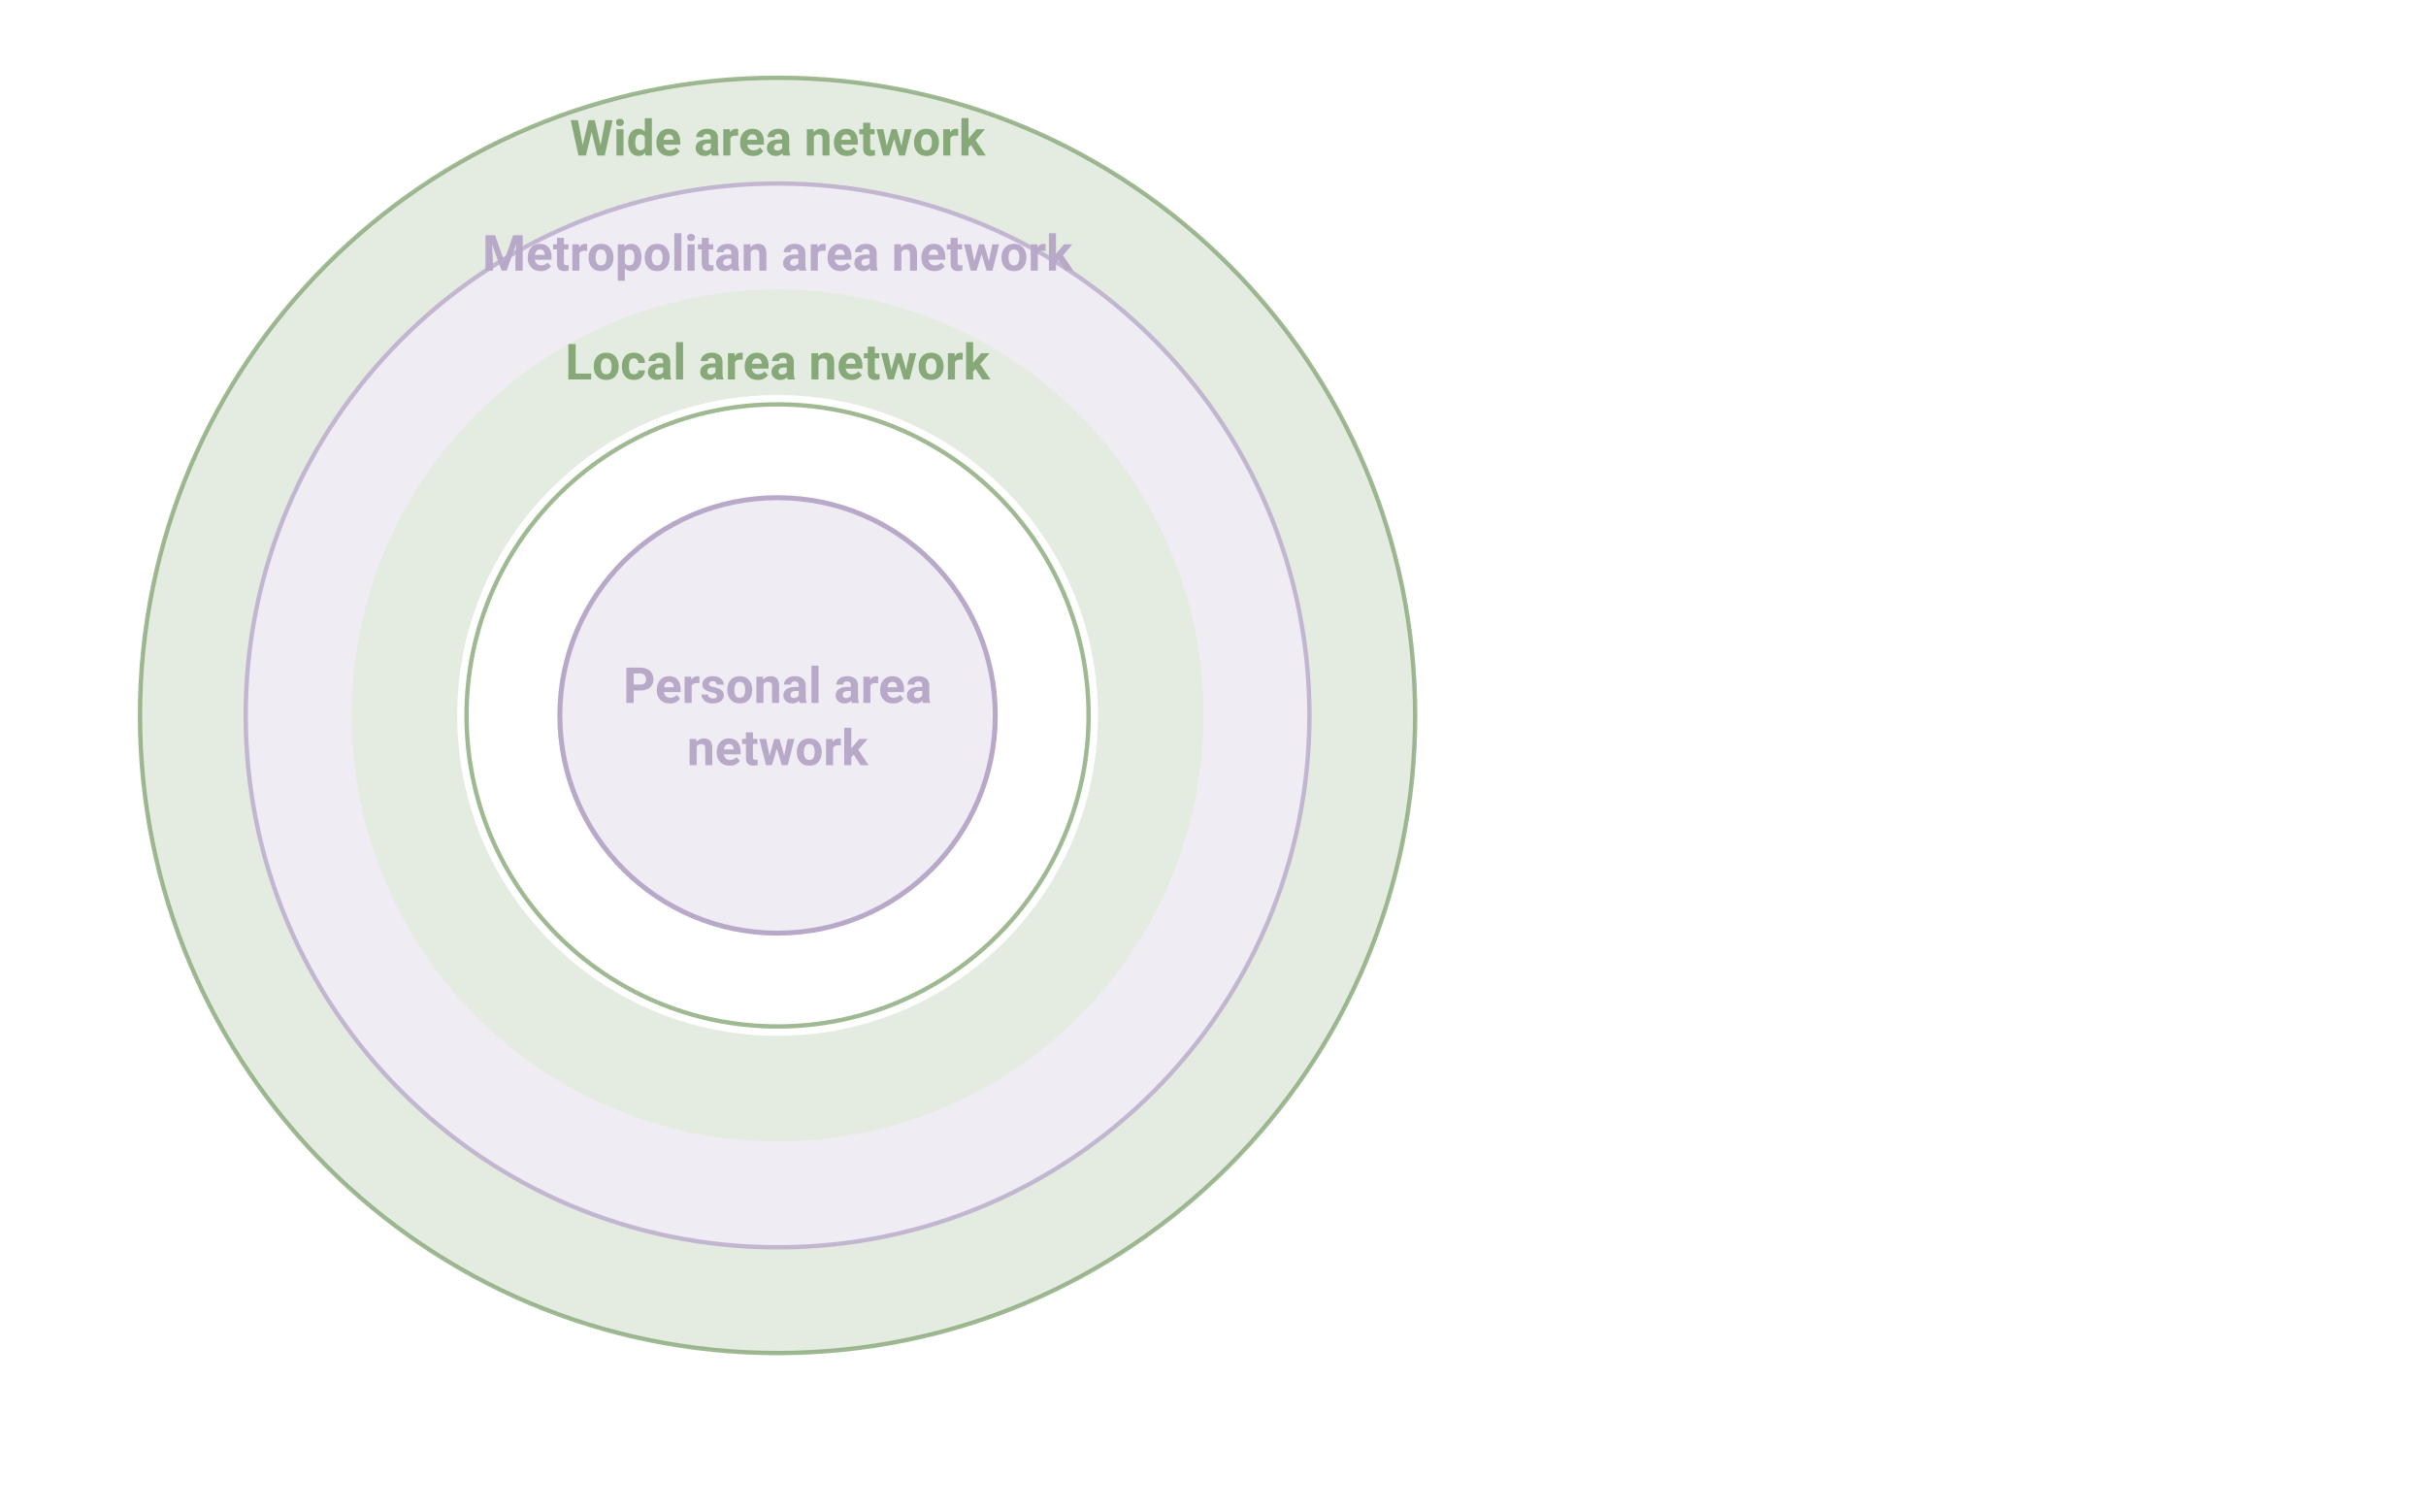
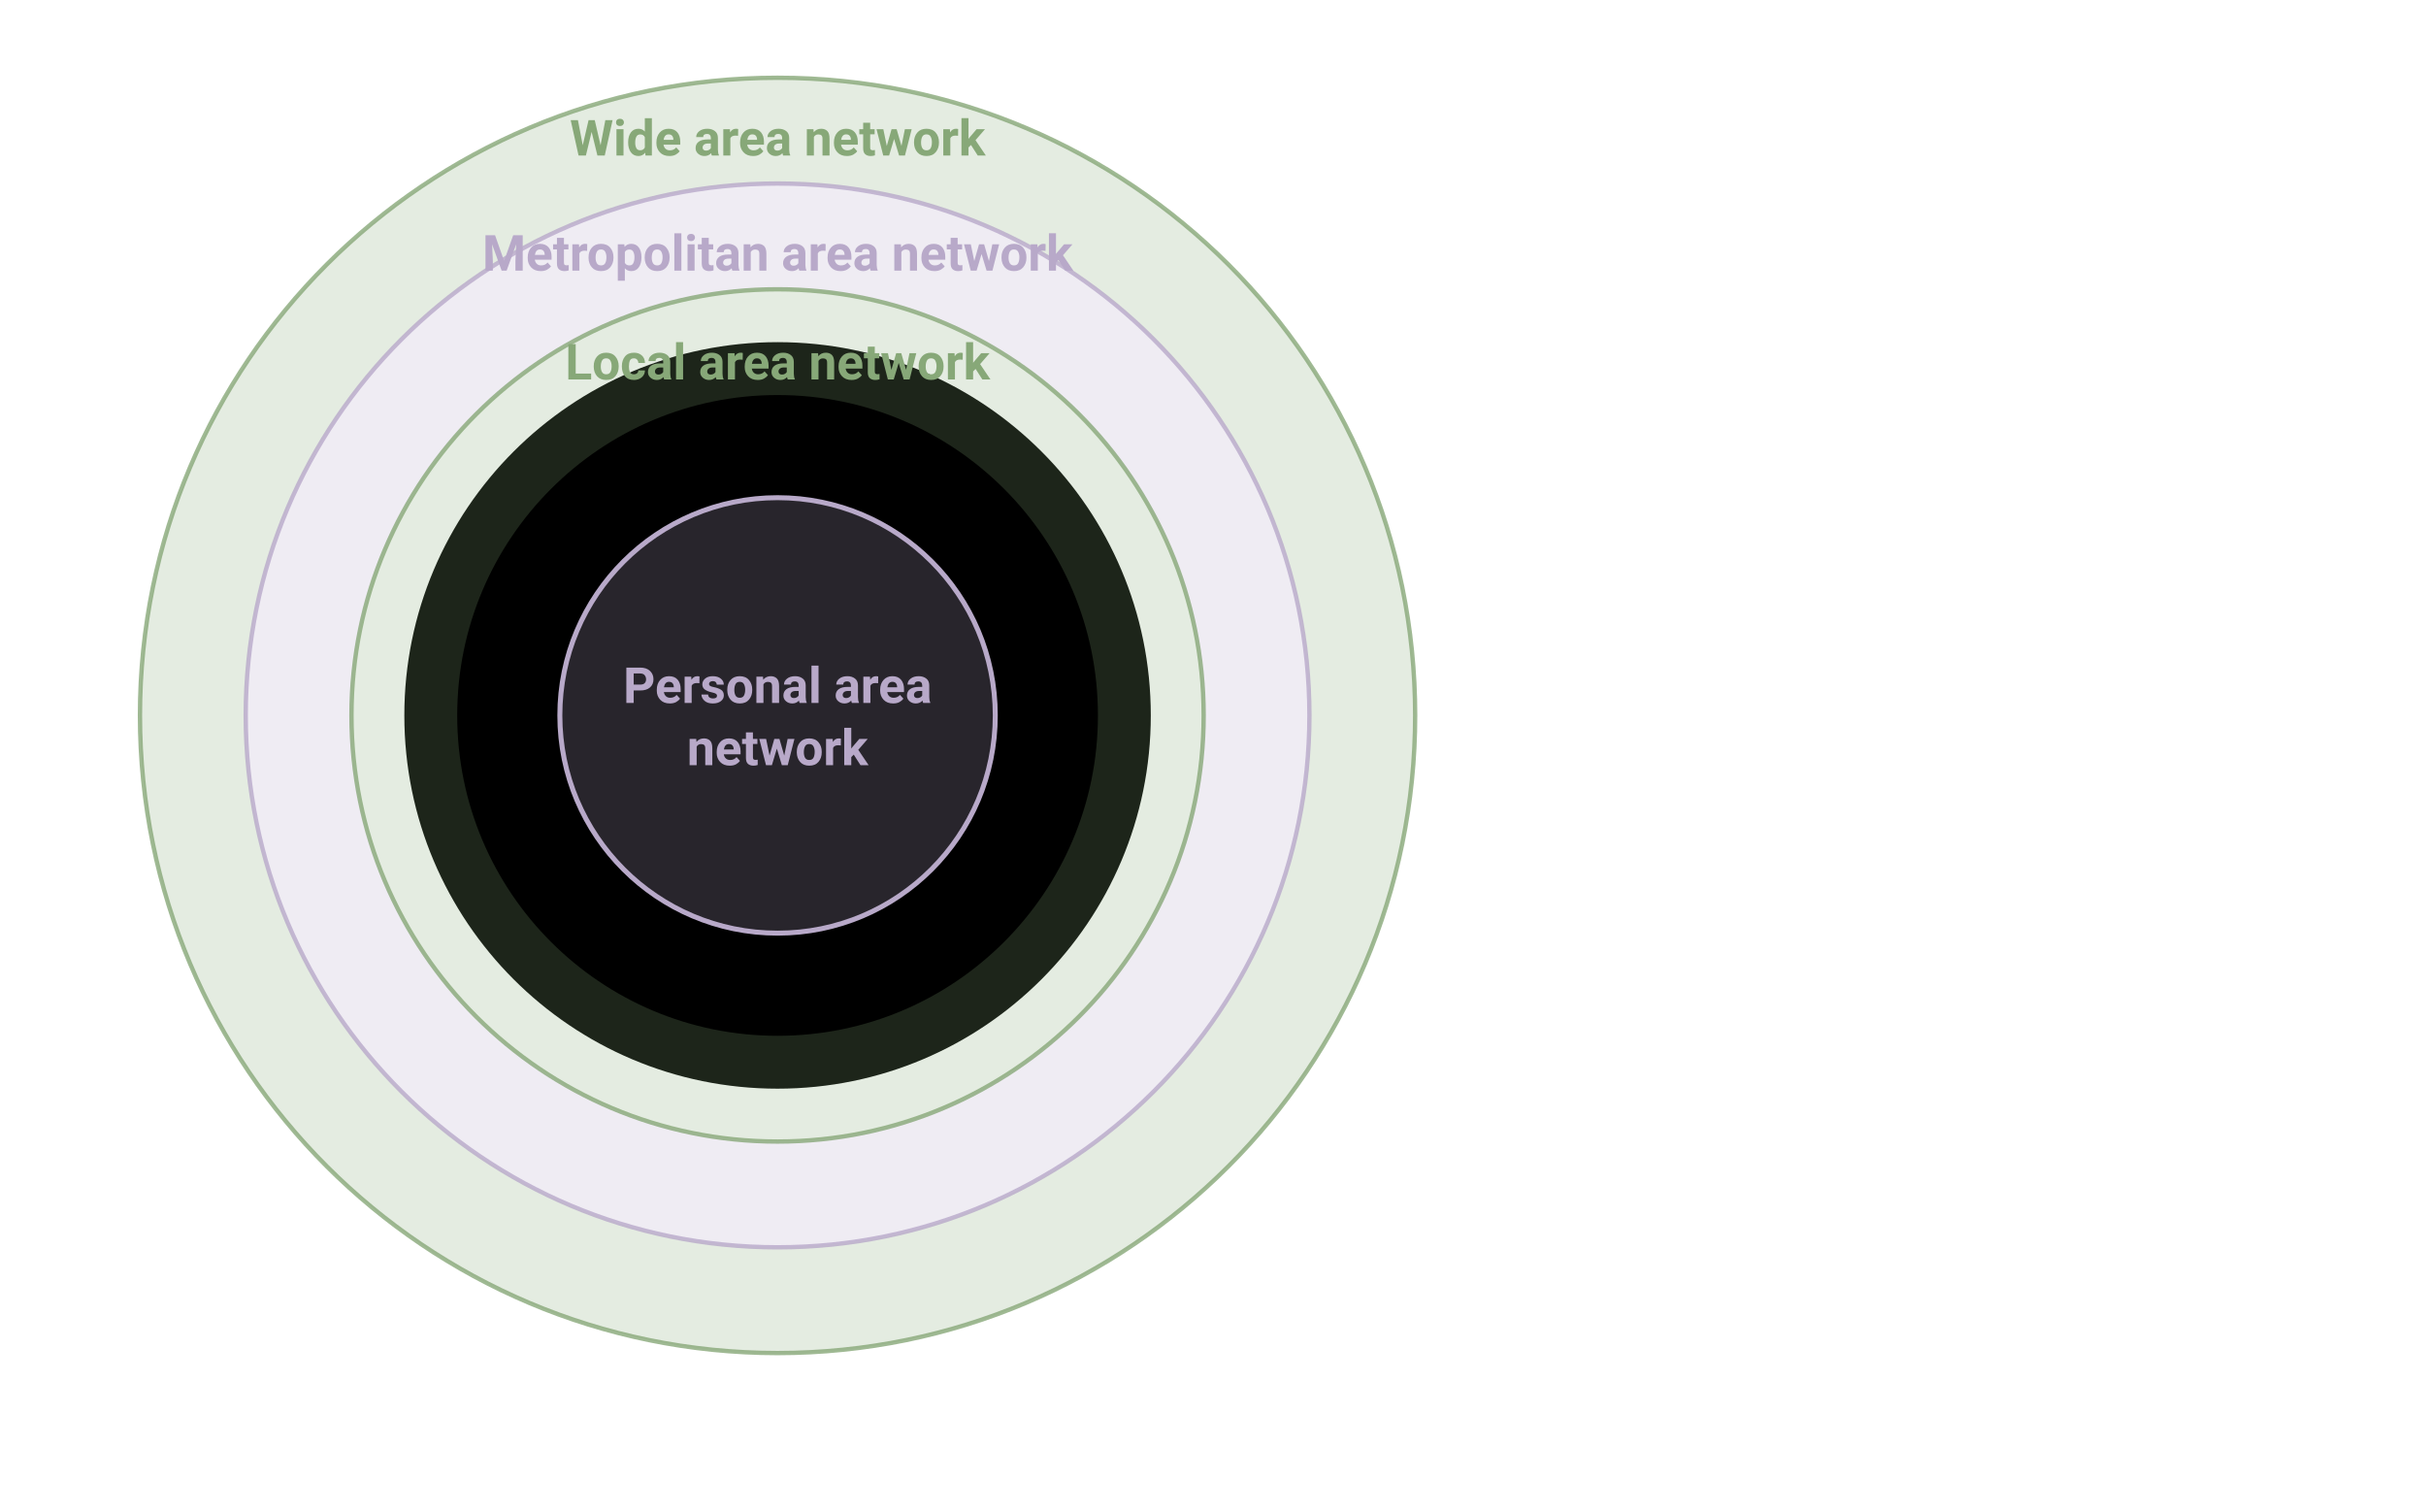
<svg xmlns="http://www.w3.org/2000/svg" width="780" height="486" viewBox="0 0 780 486" role="img" aria-labelledby="t d">
  <defs>
    <marker id="as" markerWidth="9" markerHeight="9" refX="8" refY="4.5" orient="auto">
      <path d="M0,0 L9,4.5 L0,9 Z" fill="#87A878" />
    </marker>
    <marker id="al" markerWidth="9" markerHeight="9" refX="8" refY="4.5" orient="auto">
      <path d="M0,0 L9,4.5 L0,9 Z" fill="#B8A9C9" />
    </marker>
  </defs>
  <style>
 text{font-family:'Segoe UI',system-ui,-apple-system,Roboto,Arial,sans-serif}
 .dev{fill:#87A878;fill-opacity:.18;stroke:#87A878;stroke-width:2}
 .host{fill:#B8A9C9;fill-opacity:.18;stroke:#B8A9C9;stroke-width:2}
 .dim{fill:#B8A9C9;fill-opacity:.07;stroke:#B8A9C9;stroke-width:2;stroke-dasharray:7 5}
 .ext{fill:#B8A9C9;fill-opacity:.07;stroke:#B8A9C9;stroke-width:2;stroke-dasharray:7 5}
 .chip{fill:#87A878;fill-opacity:.12;stroke:none}
 .chipl{fill:#B8A9C9;fill-opacity:.12;stroke:none}
 .nd{font-size:16px;font-weight:600;fill:#87A878}
 .nh{font-size:16px;font-weight:600;fill:#B8A9C9}
 .el{font-size:12px;fill:#87A878}
 .elh{font-size:12px;fill:#B8A9C9}
 .note{font-size:12.5px;fill:#B8A9C9}
 .nt{font-size:13px;font-weight:600;fill:#B8A9C9}
</style>
  <circle cx="250" cy="230" r="188" fill="none" stroke="#87A878" stroke-width="34" stroke-opacity=".22" />
  <circle cx="250" cy="230" r="154" fill="none" stroke="#B8A9C9" stroke-width="34" stroke-opacity=".22" />
-   <circle cx="250" cy="230" r="120" fill="none" stroke="#87A878" stroke-width="34" stroke-opacity=".22" />
+   <circle cx="250" cy="230" r="120" stroke="#87A878" stroke-width="34" stroke-opacity=".22" />
  <circle cx="250" cy="230" r="70" fill="#B8A9C9" fill-opacity=".22" stroke="#B8A9C9" stroke-width="1.6" />
  <g fill="none" stroke-width="1.4" stroke-opacity=".8">
    <circle cx="250" cy="230" r="205" stroke="#87A878" />
    <circle cx="250" cy="230" r="171" stroke="#B8A9C9" />
-     <circle cx="250" cy="230" r="100" stroke="#87A878" />
+     <circle cx="250" cy="230" r="137" stroke="#87A878" />
  </g>
  <g text-anchor="middle" font-size="13.5" font-weight="600">
    <text class="nd" x="250" y="50" font-size="13">Wide area network</text>
    <text class="nh" x="250" y="87" font-size="13">Metropolitan area network</text>
    <text class="nd" x="250" y="122" font-size="13">Local area network</text>
    <text class="nh" x="250" y="226" font-size="15">Personal area</text>
    <text class="nh" x="250" y="246" font-size="15">network</text>
  </g>
</svg>
